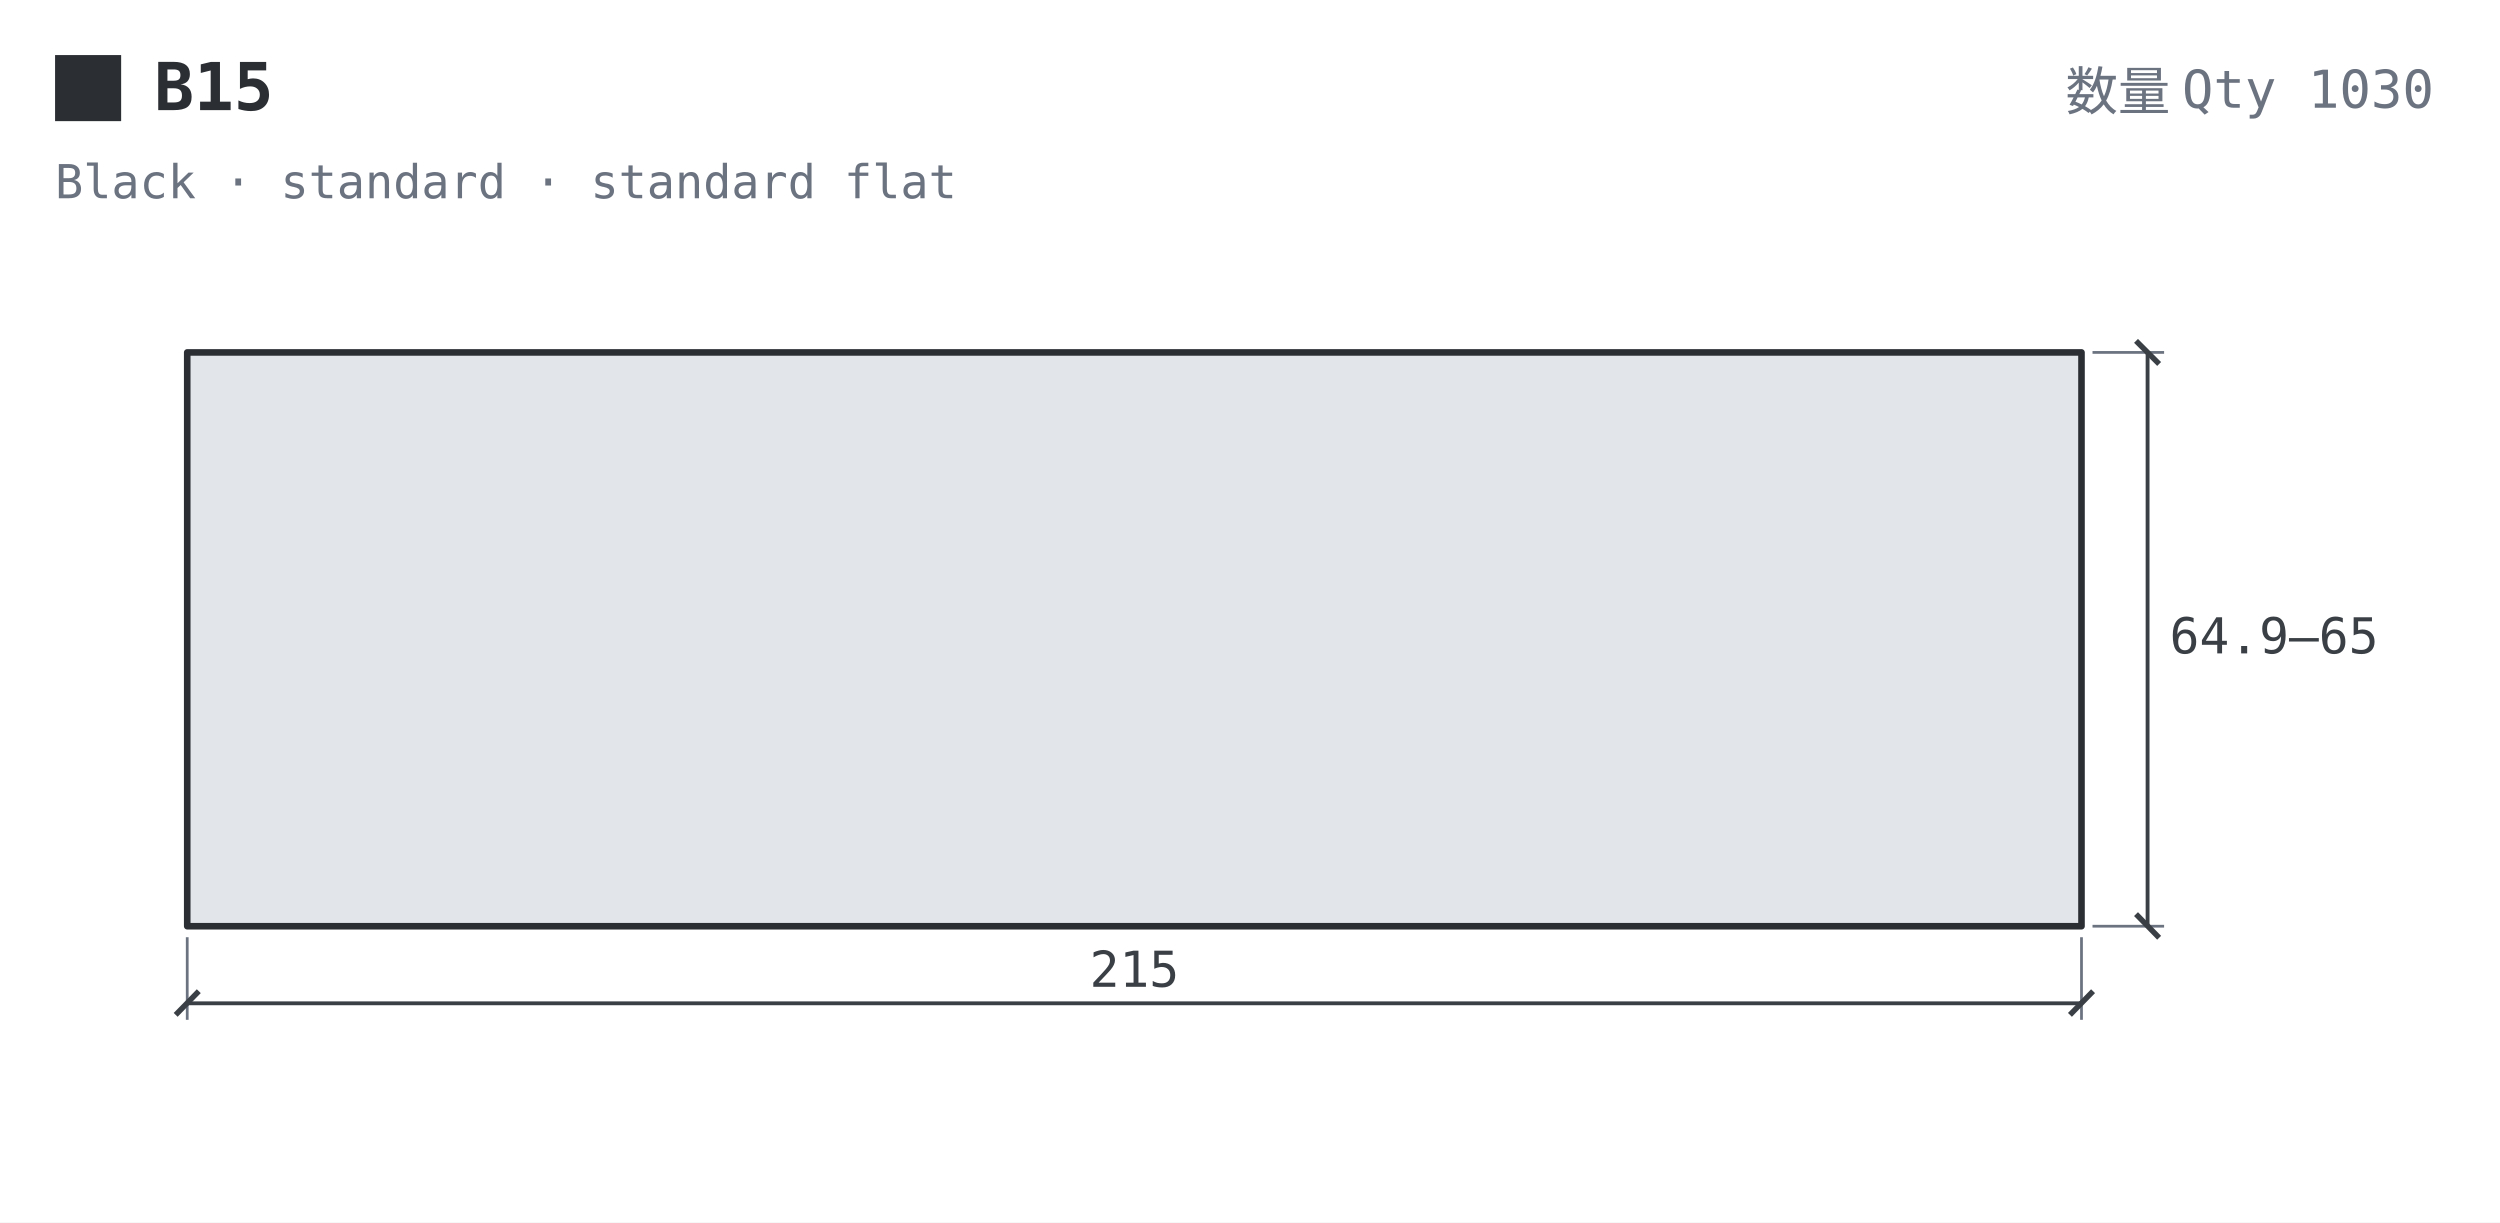
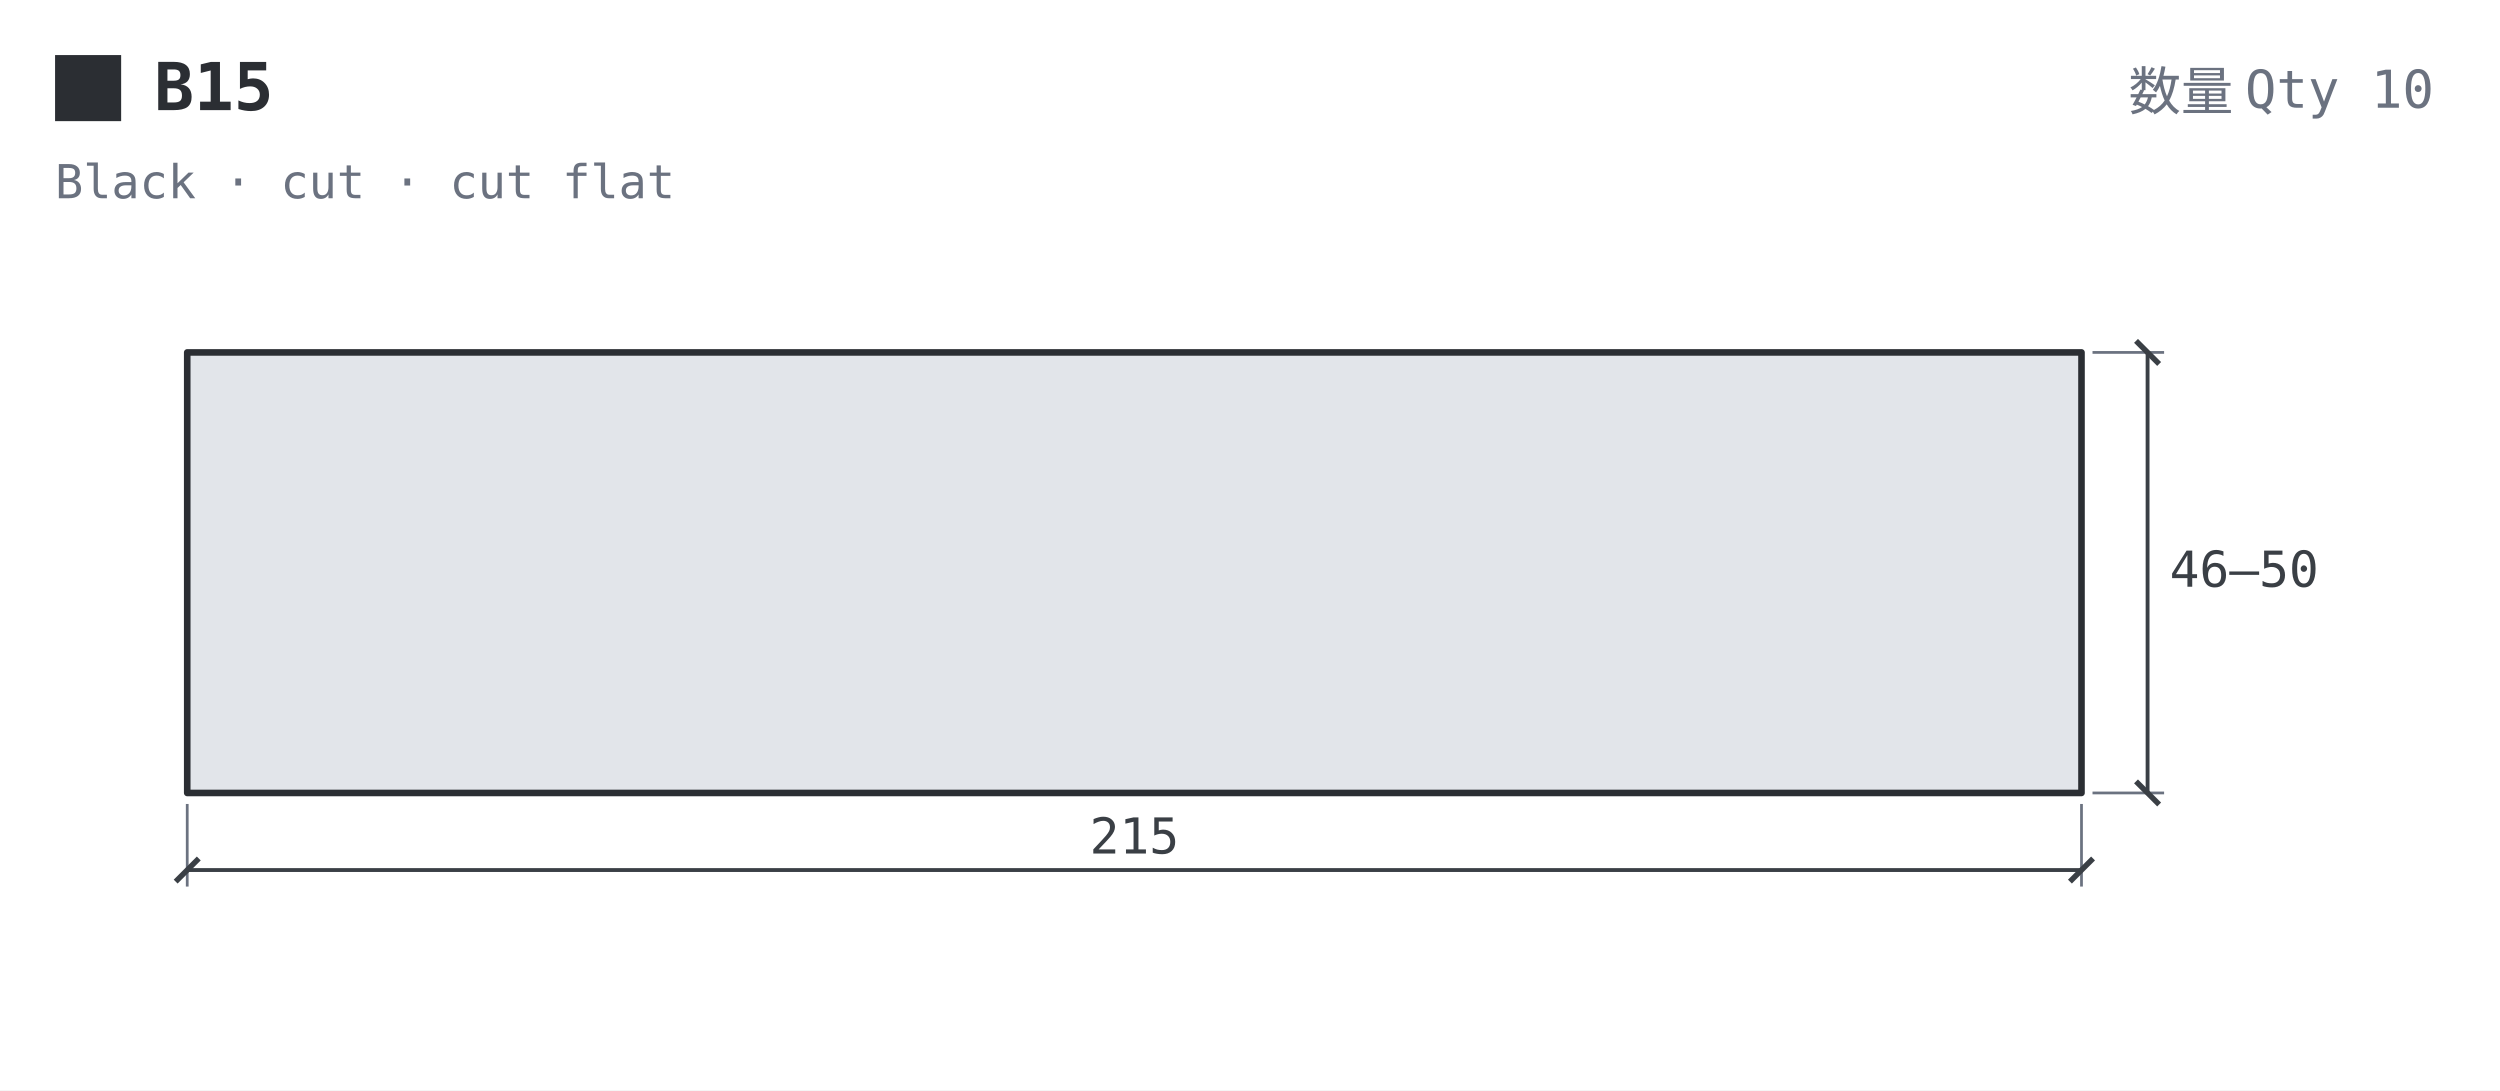
- <svg xmlns="http://www.w3.org/2000/svg" viewBox="0 0 454 222" width="454" height="222">
-   <rect width="454" height="222" fill="#ffffff" />
+ <svg xmlns="http://www.w3.org/2000/svg" viewBox="0 0 454 198" width="454" height="198">
+   <rect width="454" height="198" fill="#ffffff" />
  <rect x="10.0" y="10.0" width="12.0" height="12.0" fill="#2b2e33" stroke="none" />
  <text x="28.0" y="20.0" font-family="ui-monospace,'SFMono-Regular',Menlo,Consolas,monospace" font-size="12" fill="#2b2e33" text-anchor="start" font-weight="600">B15</text>
-   <text x="442.0" y="20.0" font-family="ui-monospace,'SFMono-Regular',Menlo,Consolas,monospace" font-size="9.5" fill="#6b7280" text-anchor="end">数量 Qty 1030</text>
-   <text x="10.0" y="36.0" font-family="ui-monospace,'SFMono-Regular',Menlo,Consolas,monospace" font-size="8.5" fill="#6b7280" text-anchor="start">Black · standard · standard flat</text>
-   <polygon points="378.0,168.2 34.0,168.2 34.0,64.0 378.0,64.0" fill="#e2e5ea" stroke="#2b2e33" stroke-width="1.2" stroke-linejoin="round" />
-   <line x1="34.0" y1="170.2" x2="34.0" y2="185.2" stroke="#6b7280" stroke-width="0.5" />
-   <line x1="378.0" y1="170.2" x2="378.0" y2="185.2" stroke="#6b7280" stroke-width="0.5" />
-   <line x1="34.0" y1="182.2" x2="378.0" y2="182.2" stroke="#3a3f45" stroke-width="0.7" />
-   <line x1="31.9" y1="184.3" x2="36.1" y2="180.0" stroke="#3a3f45" stroke-width="1" />
-   <line x1="375.9" y1="184.3" x2="380.1" y2="180.0" stroke="#3a3f45" stroke-width="1" />
-   <text x="206.0" y="179.2" font-family="ui-monospace,'SFMono-Regular',Menlo,Consolas,monospace" font-size="9" fill="#3a3f45" text-anchor="middle">215</text>
+   <text x="442.0" y="20.0" font-family="ui-monospace,'SFMono-Regular',Menlo,Consolas,monospace" font-size="9.5" fill="#6b7280" text-anchor="end">数量 Qty 10</text>
+   <text x="10.0" y="36.0" font-family="ui-monospace,'SFMono-Regular',Menlo,Consolas,monospace" font-size="8.5" fill="#6b7280" text-anchor="start">Black · cut · cut flat</text>
+   <polygon points="34.0,144.0 378.0,144.0 378.0,64.0 34.0,64.0" fill="#e2e5ea" stroke="#2b2e33" stroke-width="1.2" stroke-linejoin="round" />
+   <line x1="34.0" y1="146.0" x2="34.0" y2="161.0" stroke="#6b7280" stroke-width="0.5" />
+   <line x1="378.0" y1="146.0" x2="378.0" y2="161.0" stroke="#6b7280" stroke-width="0.5" />
+   <line x1="34.0" y1="158.0" x2="378.0" y2="158.0" stroke="#3a3f45" stroke-width="0.7" />
+   <line x1="31.9" y1="160.1" x2="36.1" y2="155.9" stroke="#3a3f45" stroke-width="1" />
+   <line x1="375.9" y1="160.1" x2="380.1" y2="155.9" stroke="#3a3f45" stroke-width="1" />
+   <text x="206.0" y="155.0" font-family="ui-monospace,'SFMono-Regular',Menlo,Consolas,monospace" font-size="9" fill="#3a3f45" text-anchor="middle">215</text>
  <line x1="380.0" y1="64.0" x2="393.0" y2="64.0" stroke="#6b7280" stroke-width="0.5" />
-   <line x1="380.0" y1="168.2" x2="393.0" y2="168.2" stroke="#6b7280" stroke-width="0.5" />
-   <line x1="390.0" y1="64.0" x2="390.0" y2="168.2" stroke="#3a3f45" stroke-width="0.7" />
+   <line x1="380.0" y1="144.0" x2="393.0" y2="144.0" stroke="#6b7280" stroke-width="0.5" />
+   <line x1="390.0" y1="64.0" x2="390.0" y2="144.0" stroke="#3a3f45" stroke-width="0.7" />
  <line x1="387.9" y1="61.9" x2="392.1" y2="66.1" stroke="#3a3f45" stroke-width="1" />
-   <line x1="387.9" y1="166.0" x2="392.1" y2="170.3" stroke="#3a3f45" stroke-width="1" />
-   <text x="394.0" y="116.1" font-family="ui-monospace,'SFMono-Regular',Menlo,Consolas,monospace" font-size="9" fill="#3a3f45" text-anchor="start" dominant-baseline="middle">64.9–65</text>
+   <line x1="387.9" y1="141.9" x2="392.1" y2="146.1" stroke="#3a3f45" stroke-width="1" />
+   <text x="394.0" y="104.0" font-family="ui-monospace,'SFMono-Regular',Menlo,Consolas,monospace" font-size="9" fill="#3a3f45" text-anchor="start" dominant-baseline="middle">46–50</text>
</svg>
